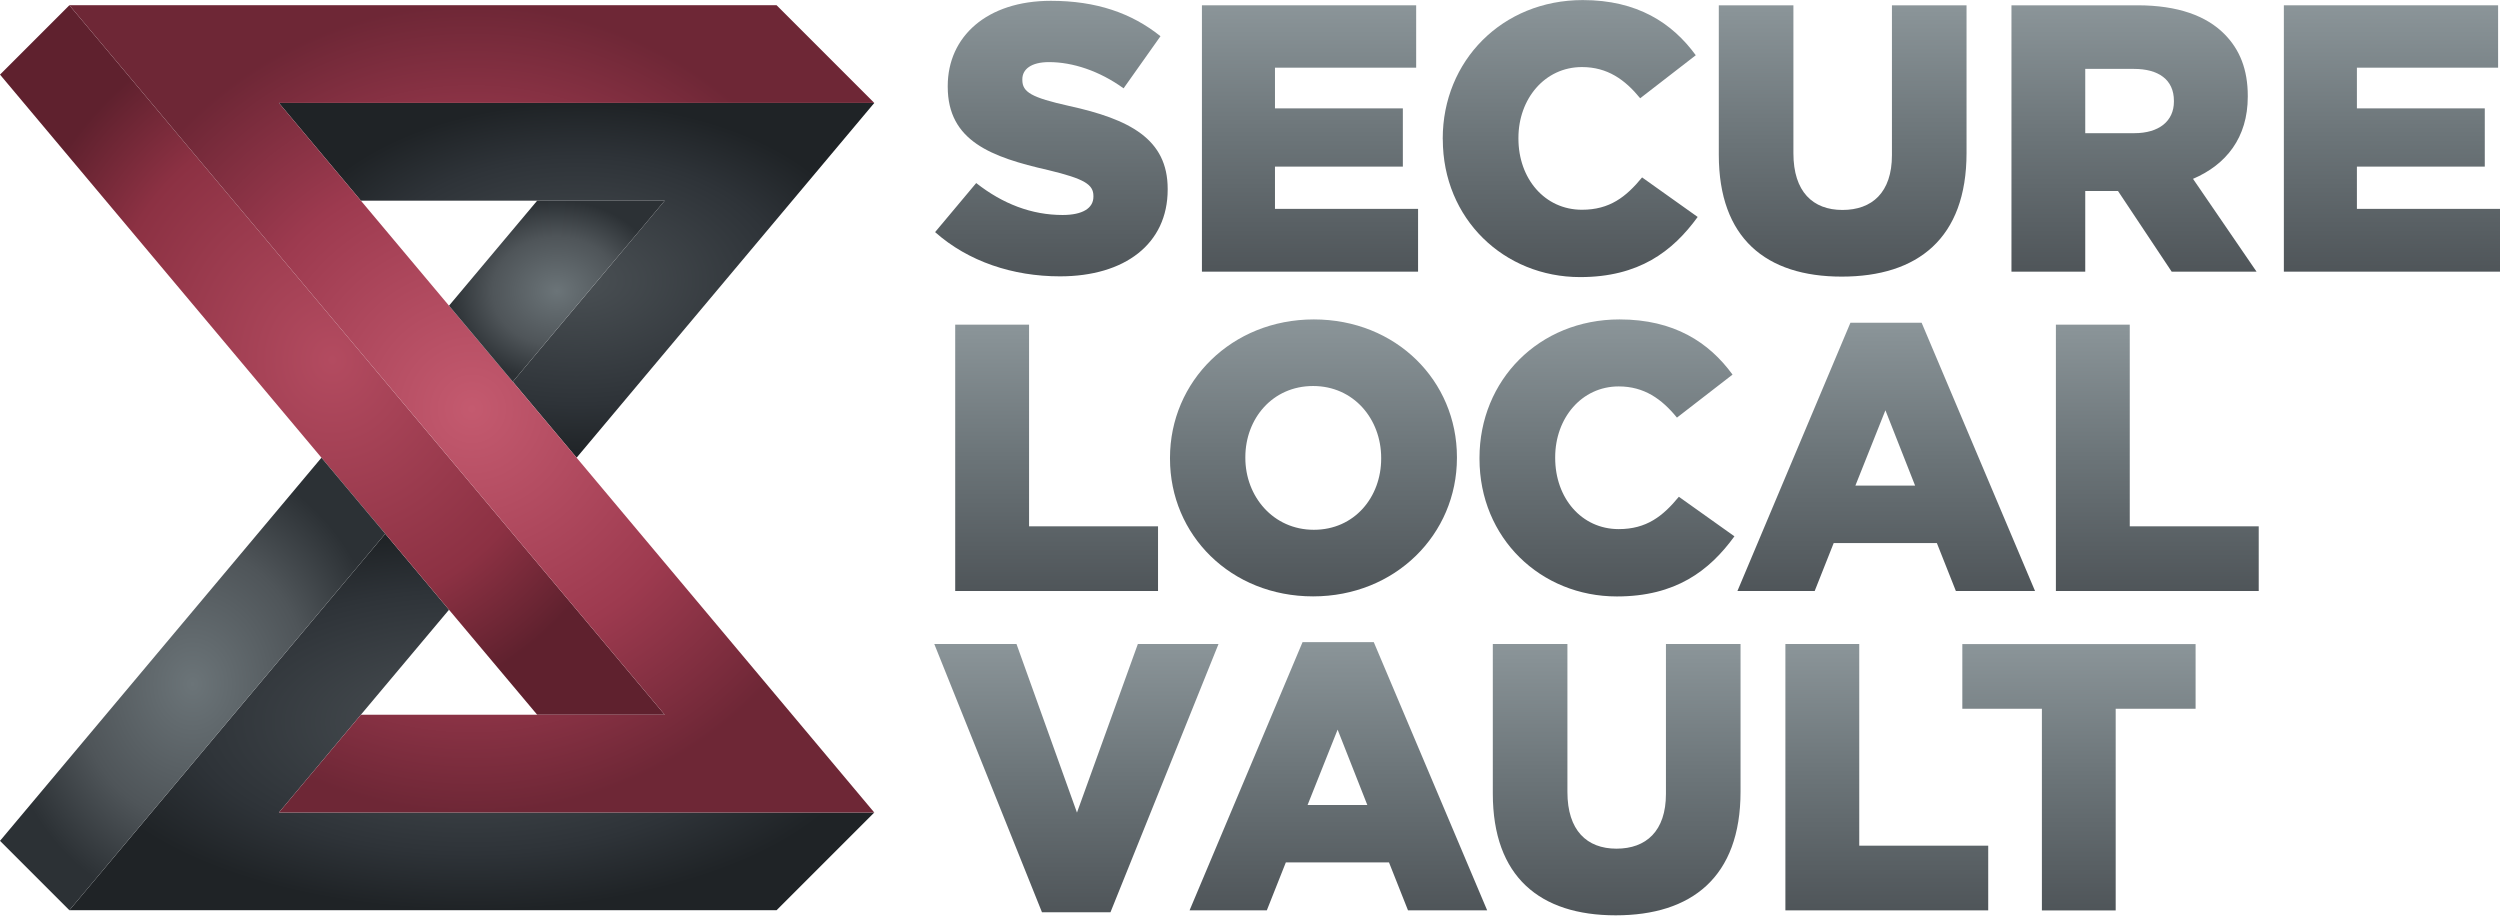
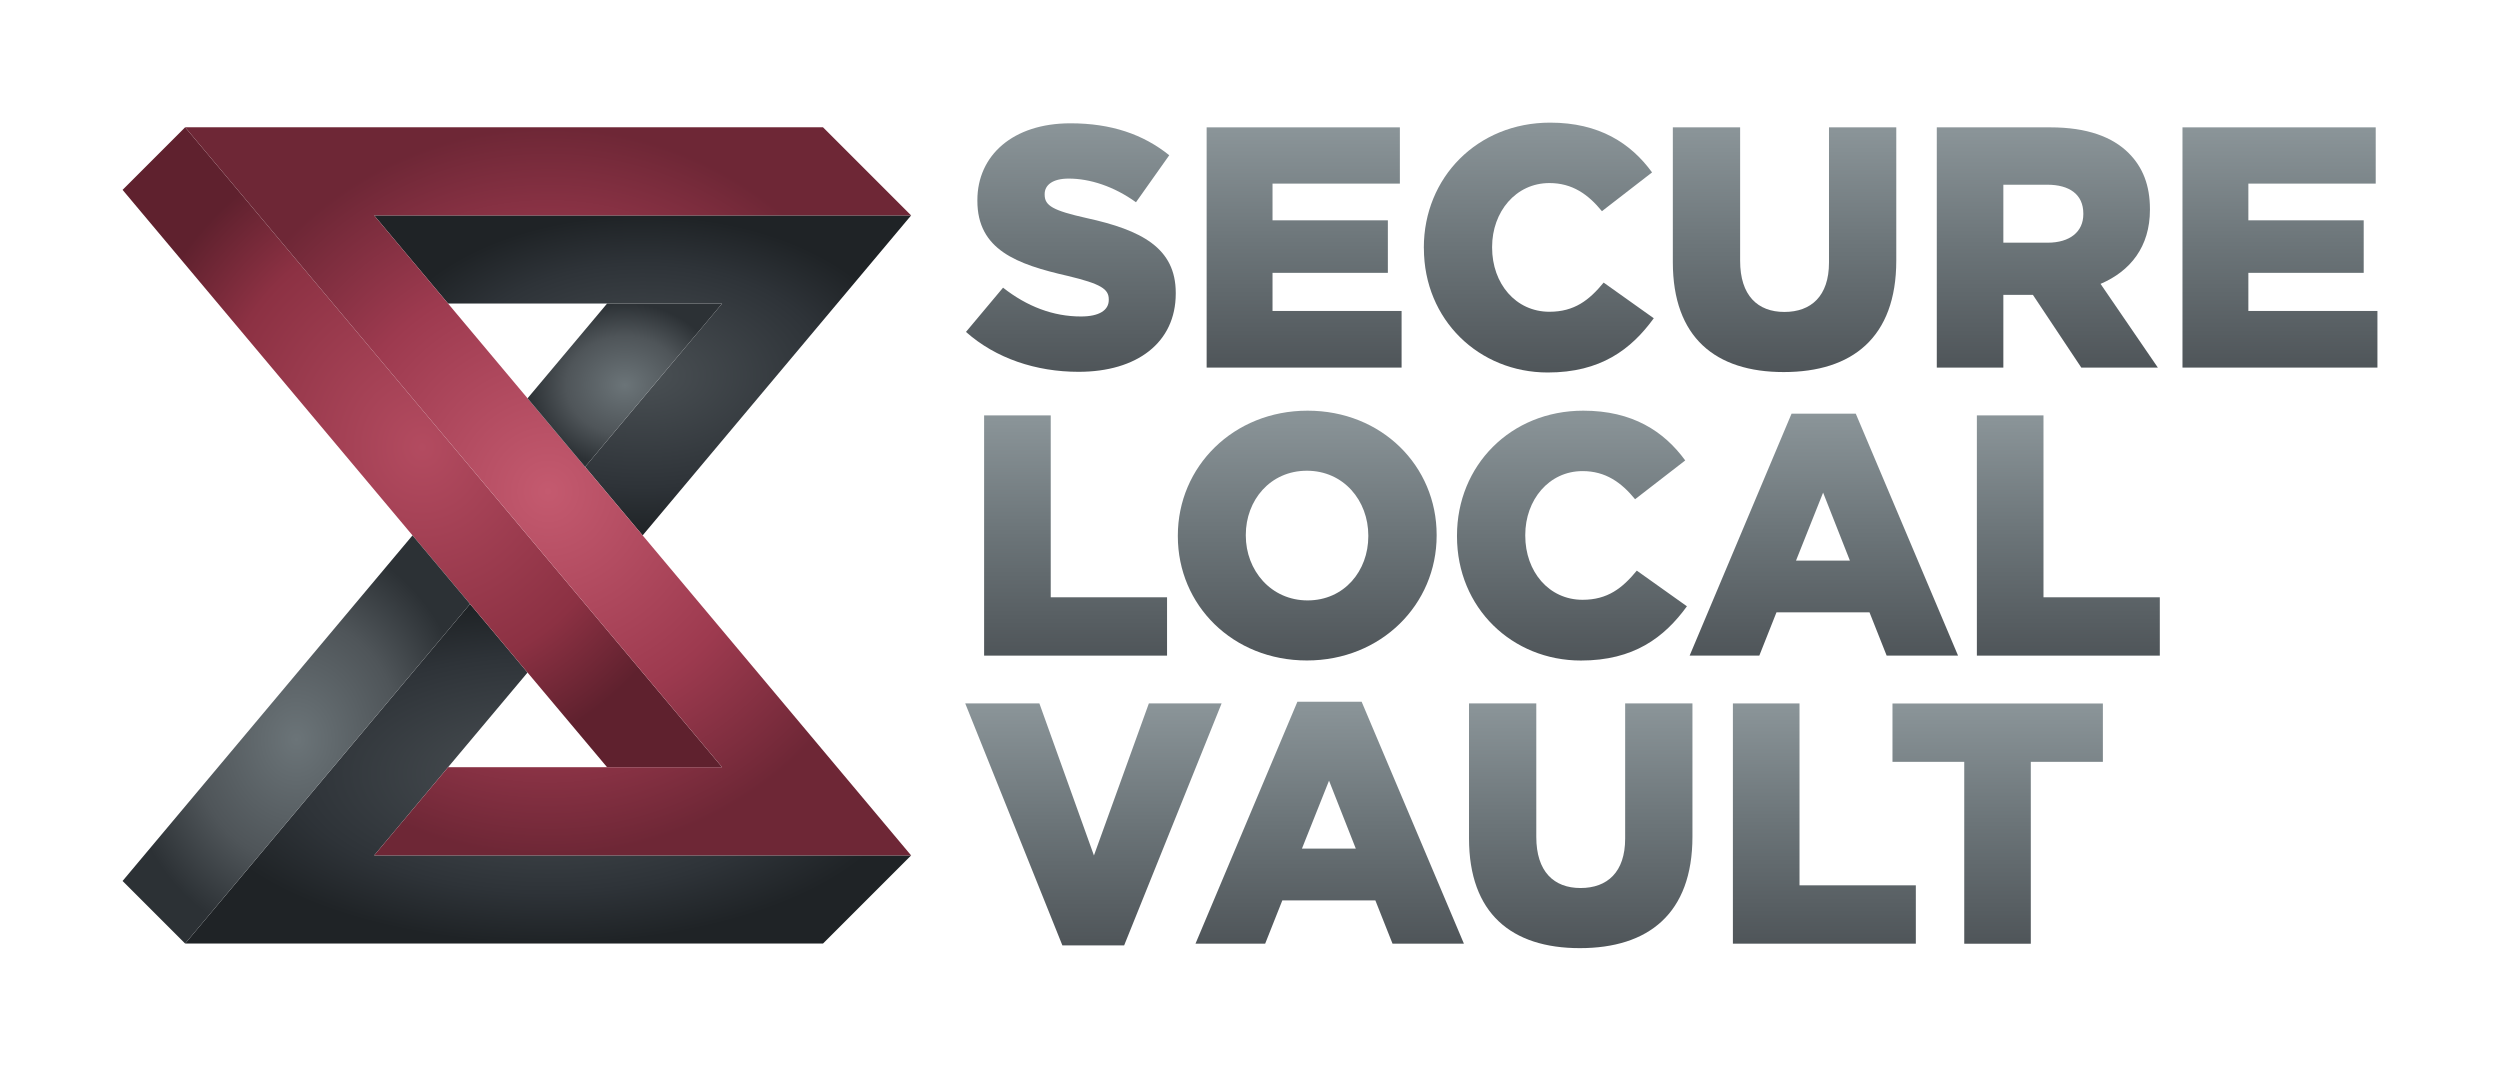
- <svg xmlns="http://www.w3.org/2000/svg" id="Layer_1" data-name="Layer 1" viewBox="0 0 367.93 134.71">
+ <svg xmlns="http://www.w3.org/2000/svg" id="Layer_1" data-name="Layer 1" viewBox="-20 -20 407.93 174.71">
  <defs>
    <radialGradient id="rubyGradient1" cx="50%" cy="50%" r="50%">
      <stop offset="0%" style="stop-color:#c45a6f;stop-opacity:1" />
      <stop offset="60%" style="stop-color:#9d3a4f;stop-opacity:1" />
      <stop offset="100%" style="stop-color:#6e2736;stop-opacity:1" />
    </radialGradient>
    <radialGradient id="rubyGradient2" cx="50%" cy="50%" r="50%">
      <stop offset="0%" style="stop-color:#b34b60;stop-opacity:1" />
      <stop offset="70%" style="stop-color:#8c3143;stop-opacity:1" />
      <stop offset="100%" style="stop-color:#5f212e;stop-opacity:1" />
    </radialGradient>
    <radialGradient id="titaniumGradient1" cx="50%" cy="50%" r="50%">
      <stop offset="0%" style="stop-color:#6b7478;stop-opacity:1" />
      <stop offset="60%" style="stop-color:#4f5559;stop-opacity:1" />
      <stop offset="100%" style="stop-color:#2c3135;stop-opacity:1" />
    </radialGradient>
    <radialGradient id="titaniumGradient2" cx="50%" cy="50%" r="50%">
      <stop offset="0%" style="stop-color:#4a5054;stop-opacity:1" />
      <stop offset="70%" style="stop-color:#2e3338;stop-opacity:1" />
      <stop offset="100%" style="stop-color:#1f2326;stop-opacity:1" />
    </radialGradient>
    <linearGradient id="textGradient" x1="0%" y1="0%" x2="0%" y2="100%">
      <stop offset="0%" style="stop-color:#8b9599;stop-opacity:1" />
      <stop offset="50%" style="stop-color:#6b7478;stop-opacity:1" />
      <stop offset="100%" style="stop-color:#4f5559;stop-opacity:1" />
    </linearGradient>
    <style>
      .cls-1 {
        fill: url(#titaniumGradient1);
      }

      .cls-2 {
        fill: url(#rubyGradient1);
      }

      .cls-3 {
        fill: url(#textGradient);
      }

      .cls-4 {
        fill: url(#titaniumGradient2);
      }

      .cls-5 {
        fill: url(#rubyGradient2);
      }
    </style>
  </defs>
  <g>
    <g>
      <polygon class="cls-4" points="84.86 67.36 75.47 56.18 97.83 29.53 79.06 29.53 53.11 29.53 41.05 15.15 128.67 15.15 84.86 67.36" />
      <polygon class="cls-4" points="66.08 89.74 53.11 105.19 41.05 119.58 128.67 119.58 114.29 133.96 10.21 133.96 56.7 78.55 66.08 89.74" />
    </g>
    <polygon class="cls-5" points="97.83 105.19 79.06 105.19 66.08 89.74 56.7 78.55 47.31 67.36 0 10.98 10.21 .77 97.83 105.19" />
    <polygon class="cls-2" points="128.67 15.15 41.05 15.15 53.11 29.53 66.08 44.99 75.47 56.18 84.86 67.36 128.67 119.58 41.05 119.58 53.11 105.19 79.06 105.19 97.83 105.19 10.21 .77 114.29 .77 128.67 15.15" />
    <g>
      <polygon class="cls-1" points="79.06 29.53 97.83 29.53 75.47 56.18 66.08 44.99 79.06 29.53" />
      <polygon class="cls-1" points="56.7 78.55 10.21 133.96 0 123.75 47.31 67.36 56.7 78.55" />
    </g>
  </g>
  <g>
    <path class="cls-3" d="M137.62,34.16l6.05-7.22c3.92,3.08,8.18,4.7,12.71,4.7,2.97,0,4.54-1.01,4.54-2.69v-.11c0-1.68-1.29-2.52-6.66-3.81-8.34-1.9-14.78-4.26-14.78-12.26v-.11c0-7.28,5.77-12.54,15.18-12.54,6.66,0,11.87,1.79,16.13,5.21l-5.43,7.67c-3.58-2.58-7.5-3.86-10.98-3.86-2.63,0-3.92,1.06-3.92,2.52v.11c0,1.79,1.34,2.58,6.83,3.81,8.96,1.96,14.56,4.87,14.56,12.21v.11c0,8.01-6.33,12.77-15.85,12.77-6.94,0-13.5-2.18-18.37-6.5Z" />
    <path class="cls-3" d="M176.89.78h31.53v9.18h-20.78v5.99h18.82v8.57h-18.82v6.22h21.06v9.24h-31.81V.78Z" />
    <path class="cls-3" d="M212.33,20.5v-.11c0-11.42,8.74-20.38,20.61-20.38,8.01,0,13.16,3.36,16.63,8.12l-8.18,6.33c-2.24-2.74-4.82-4.59-8.57-4.59-5.49,0-9.35,4.7-9.35,10.42v.11c0,5.88,3.86,10.47,9.35,10.47,4.09,0,6.5-1.9,8.85-4.76l8.18,5.82c-3.7,5.1-8.68,8.85-17.3,8.85-11.2,0-20.21-8.57-20.21-20.27Z" />
    <path class="cls-3" d="M252.96,22.79V.78h10.98v21.78c0,5.66,2.86,8.34,7.22,8.34s7.28-2.58,7.28-8.06V.78h10.98v21.73c0,12.6-7.22,18.2-18.37,18.2s-18.09-5.66-18.09-17.92Z" />
    <path class="cls-3" d="M296.03.78h18.54c5.99,0,10.14,1.57,12.77,4.2,2.3,2.3,3.47,5.26,3.47,9.13v.11c0,6.05-3.19,10.02-8.06,12.1l9.35,13.66h-12.49l-7.9-11.87h-4.82v11.87h-10.86V.78ZM314.12,19.6c3.64,0,5.82-1.79,5.82-4.65v-.11c0-3.14-2.3-4.7-5.88-4.7h-7.17v9.46h7.22Z" />
    <path class="cls-3" d="M336.12.78h31.53v9.18h-20.78v5.99h18.82v8.57h-18.82v6.22h21.06v9.24h-31.81V.78Z" />
    <path class="cls-3" d="M140.59,47.78h10.86v29.68h18.98v9.52h-29.85v-39.2Z" />
    <path class="cls-3" d="M172.19,67.5v-.11c0-11.26,9.07-20.38,21.17-20.38s21.06,9.02,21.06,20.27v.11c0,11.26-9.07,20.38-21.17,20.38s-21.06-9.02-21.06-20.27ZM203.27,67.5v-.11c0-5.71-4.03-10.58-10.02-10.58s-9.97,4.82-9.97,10.47v.11c0,5.66,4.09,10.58,10.08,10.58s9.91-4.82,9.91-10.47Z" />
    <path class="cls-3" d="M217.74,67.5v-.11c0-11.42,8.74-20.38,20.61-20.38,8.01,0,13.16,3.36,16.63,8.12l-8.18,6.33c-2.24-2.74-4.82-4.59-8.57-4.59-5.49,0-9.35,4.7-9.35,10.42v.11c0,5.88,3.86,10.47,9.35,10.47,4.09,0,6.5-1.9,8.85-4.76l8.18,5.82c-3.7,5.1-8.68,8.85-17.3,8.85-11.2,0-20.22-8.57-20.22-20.27Z" />
    <path class="cls-3" d="M272.34,47.5h10.47l16.69,39.48h-11.65l-2.8-7.06h-15.18l-2.8,7.06h-11.37l16.63-39.48ZM281.85,71.47l-4.37-11.09-4.42,11.09h8.79Z" />
    <path class="cls-3" d="M302.58,47.78h10.86v29.68h18.98v9.52h-29.85v-39.2Z" />
    <path class="cls-3" d="M137.5,94.78h12.1l8.9,24.81,8.96-24.81h11.87l-15.9,39.48h-10.08l-15.85-39.48Z" />
    <path class="cls-3" d="M191.71,94.5h10.47l16.69,39.48h-11.65l-2.8-7.06h-15.18l-2.8,7.06h-11.37l16.63-39.48ZM201.23,118.47l-4.37-11.09-4.42,11.09h8.79Z" />
    <path class="cls-3" d="M219.7,116.79v-22.01h10.98v21.78c0,5.66,2.86,8.34,7.22,8.34s7.28-2.58,7.28-8.06v-22.06h10.98v21.73c0,12.6-7.22,18.2-18.37,18.2s-18.09-5.66-18.09-17.92Z" />
    <path class="cls-3" d="M262.77,94.78h10.86v29.68h18.98v9.52h-29.85v-39.2Z" />
    <path class="cls-3" d="M300.5,104.31h-11.7v-9.52h34.33v9.52h-11.76v29.68h-10.86v-29.68Z" />
  </g>
</svg>
